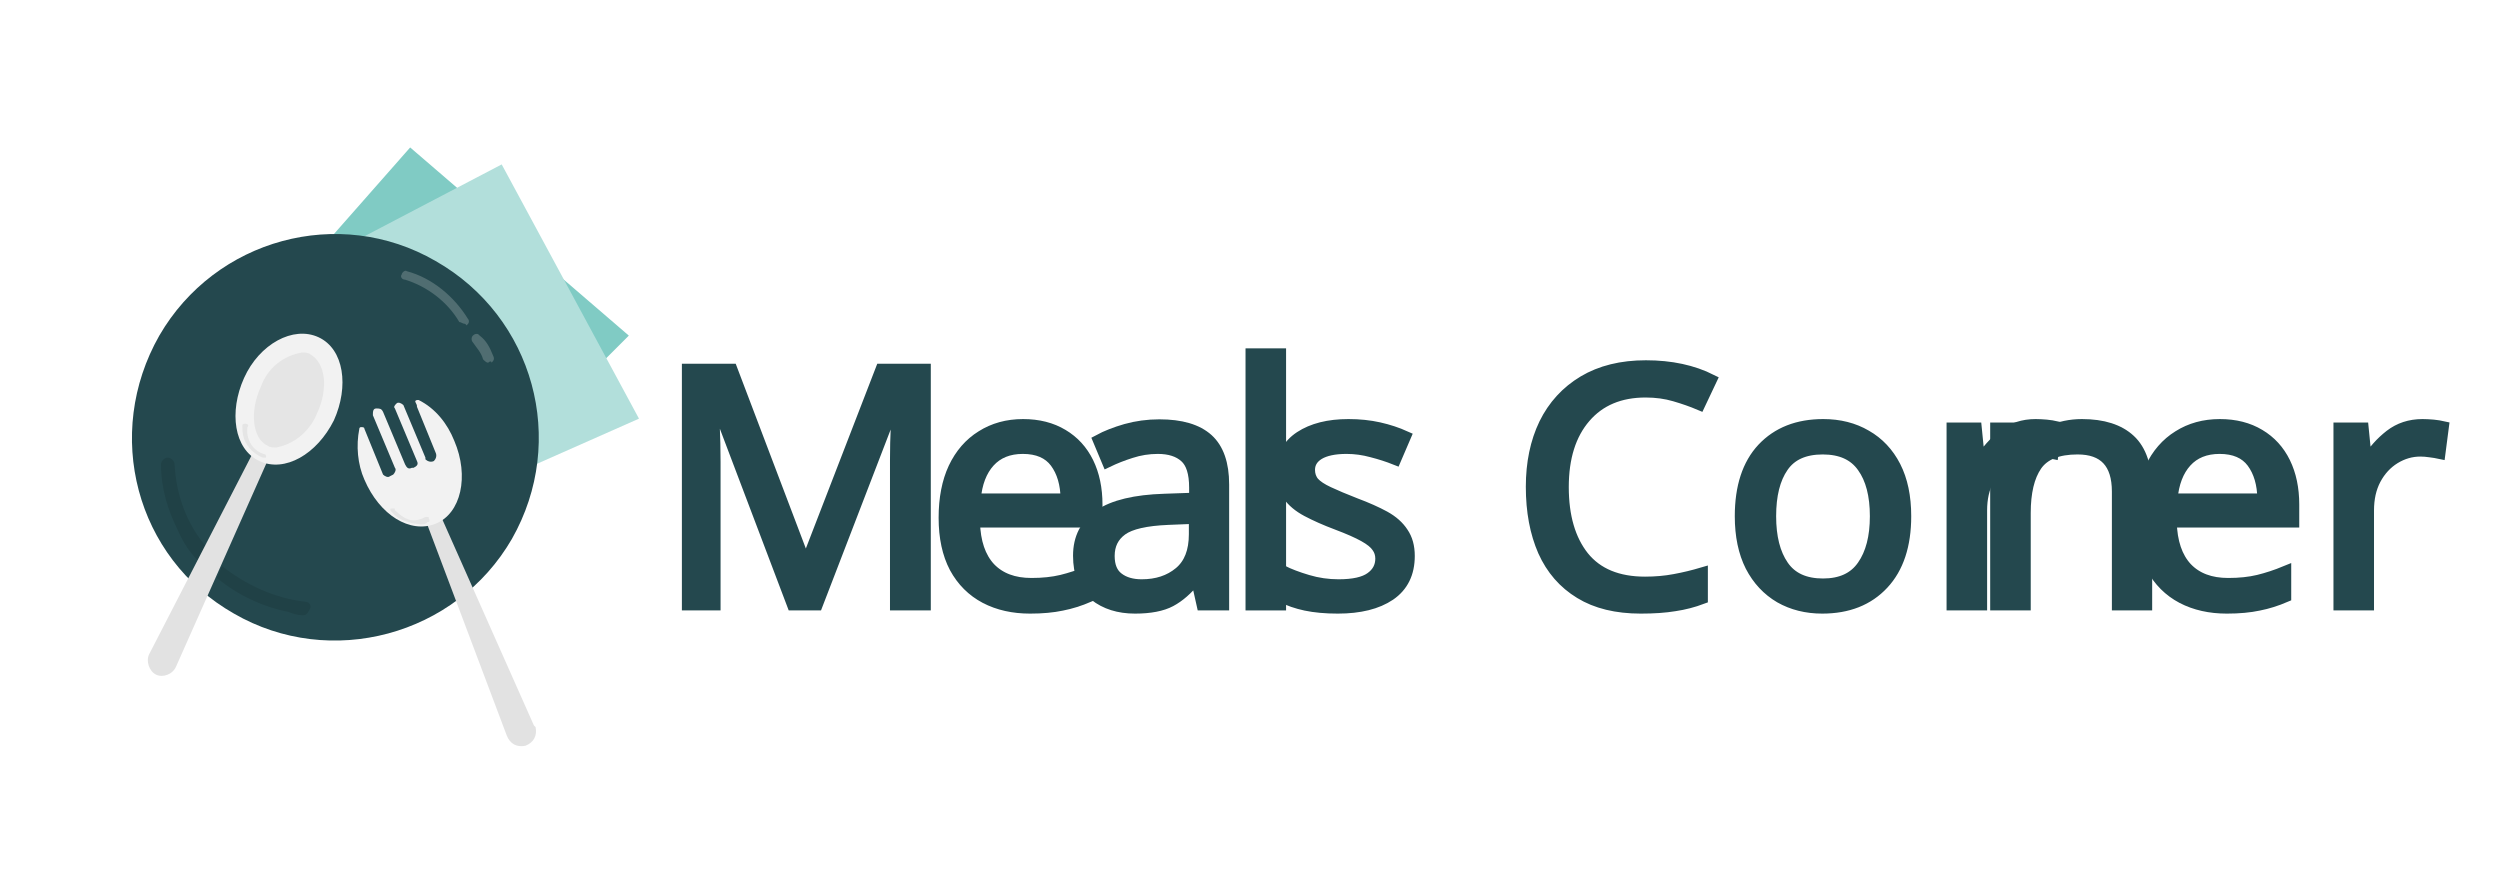
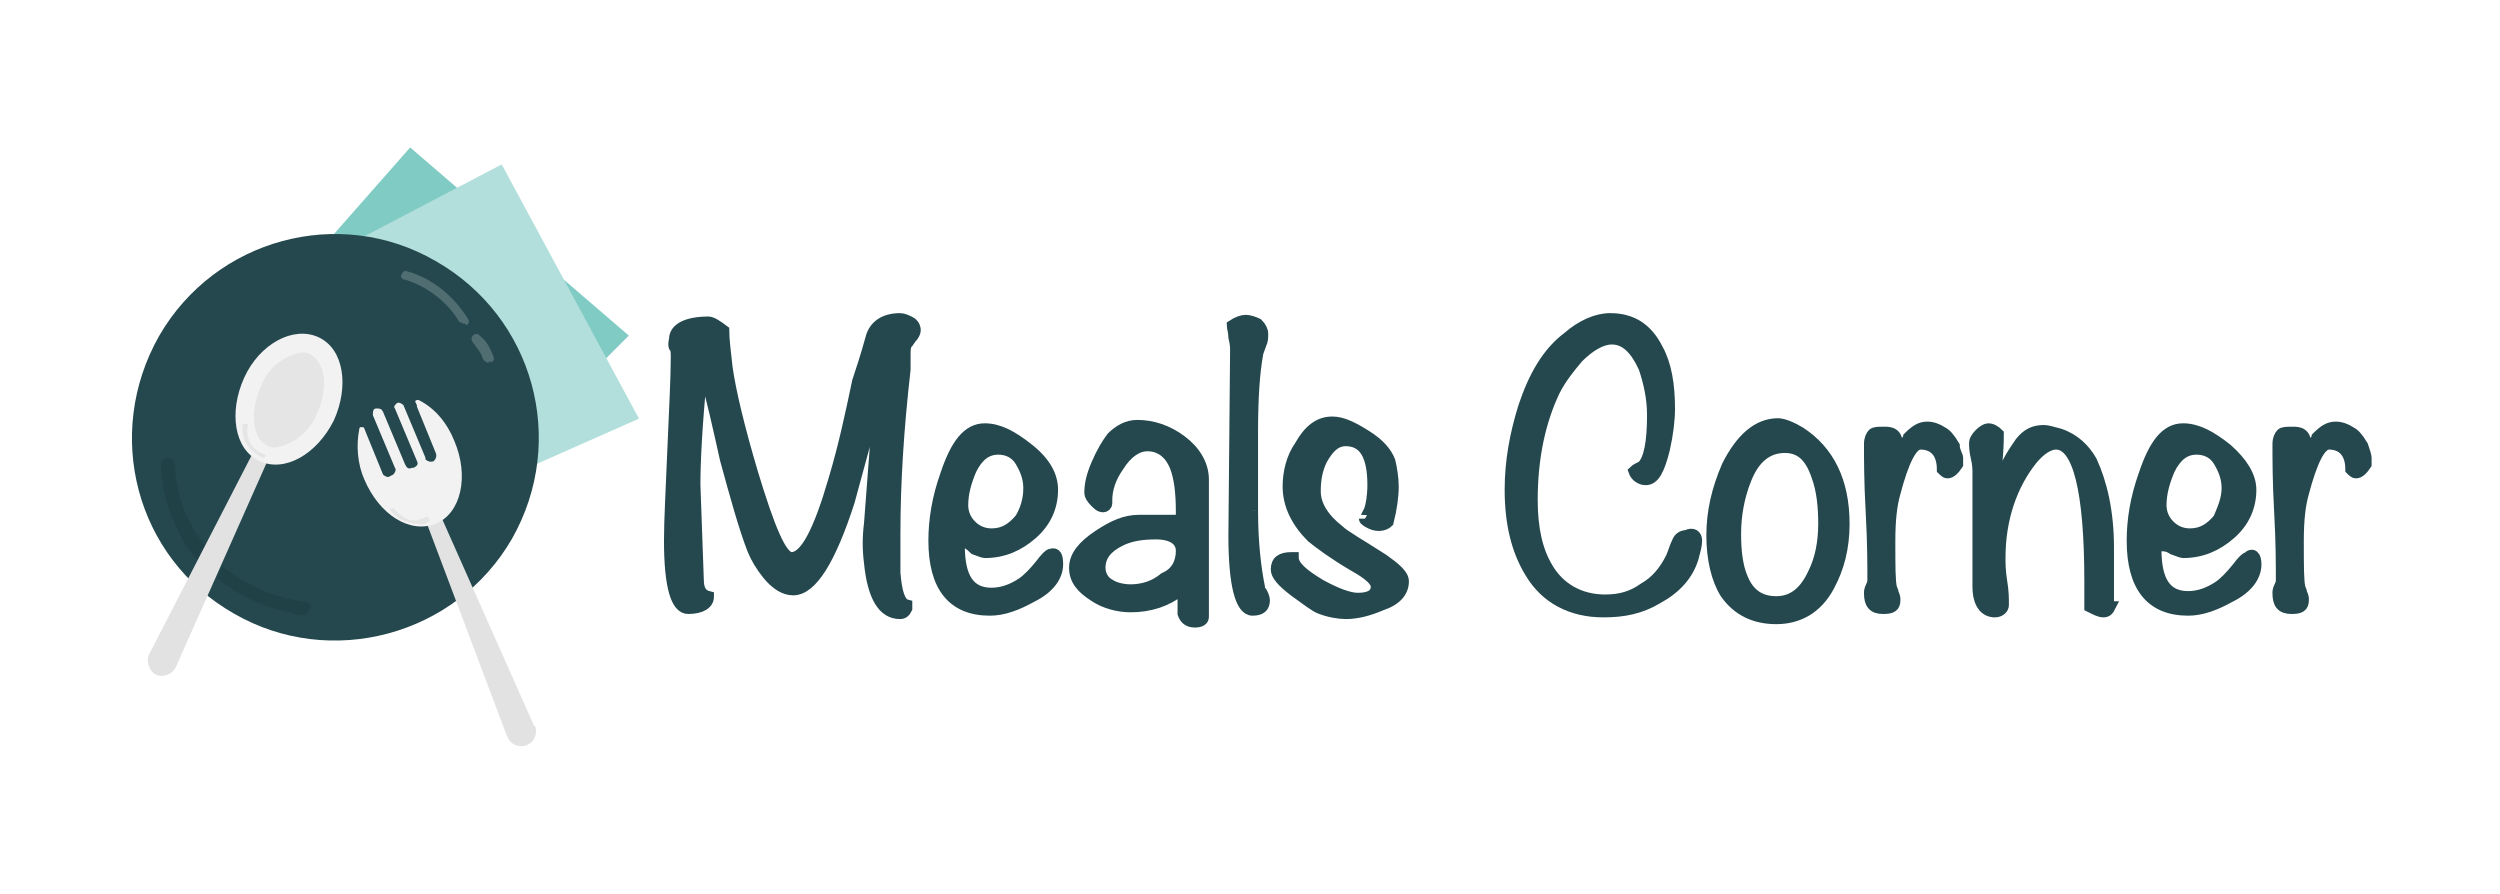
<svg xmlns="http://www.w3.org/2000/svg" version="1.1" id="Layer_1" x="0px" y="0px" viewBox="0 0 147.5 52.7" style="enable-background:new 0 0 147.5 52.7;" xml:space="preserve">
  <style type="text/css">
	.st0{fill:#80CBC4;}
	.st1{fill:#B2DFDB;}
	.st2{fill:#24484E;}
	.st3{fill:#204146;}
	.st4{fill:#506D71;}
	.st5{fill:#E2E2E2;}
	.st6{fill:#F2F2F2;}
	.st7{fill:#E5E5E5;}
- 	.st8{font-family:'Noteworthy-Light';}
- 	.st9{font-size:19.49px;}
- 	.st10{fill:none;stroke:#24484E;stroke-width:0.65;stroke-miterlimit:10;}
+ 	.st8{enable-background:new    ;}
+ 	.st9{fill:none;stroke:#24484E;stroke-width:0.65;stroke-miterlimit:10;}
</style>
  <g>
    <polyline class="st0" points="37.1,19.8 27,29.9 14.6,19.6 24.2,8.7 37.1,19.8  " />
    <polyline class="st1" points="37.7,24.7 24.6,30.5 16.8,16.4 29.6,9.7 37.7,24.7  " />
-     <path class="st2" d="M30.2,31.8c-3.3,5.7-10.7,7.7-16.4,4.4C8,32.9,6.1,25.6,9.4,19.8c3.3-5.7,10.6-7.7,16.3-4.4   C31.5,18.7,33.5,26,30.2,31.8C30.2,31.8,30.2,31.8,30.2,31.8" />
-     <path class="st3" d="M17.9,36.3L17.9,36.3c-0.4,0-0.6-0.1-0.9-0.2c-1.5-0.3-3-1-4.2-2l0.3-0.7c1.4,1.1,3.1,1.9,4.9,2.1   c0.2,0,0.4,0.2,0.3,0.4c0,0,0,0,0,0C18.2,36.1,18.1,36.3,17.9,36.3 M11.7,33.1c-0.5-0.5-0.9-1.1-1.2-1.8c-0.6-1.2-1-2.5-1-3.9   c0-0.2,0.2-0.4,0.4-0.4l0,0c0.2,0,0.4,0.2,0.4,0.4c0,0,0,0,0,0c0.1,1.8,0.7,3.5,1.9,4.9L11.7,33.1" />
-     <path class="st4" d="M27.4,19.1c-0.1,0-0.2-0.1-0.3-0.1c-0.7-1.2-1.9-2.1-3.2-2.5c-0.2,0-0.3-0.2-0.2-0.3c0,0,0,0,0,0   c0-0.1,0.2-0.3,0.3-0.2H24c1.5,0.4,2.8,1.5,3.6,2.8c0.1,0.1,0.1,0.3-0.1,0.4c0,0,0,0,0,0C27.5,19.1,27.4,19.1,27.4,19.1" />
-     <path class="st4" d="M28.8,21.4c-0.1,0-0.2-0.1-0.3-0.2c-0.1-0.4-0.4-0.7-0.6-1c-0.1-0.1-0.1-0.3,0-0.4c0,0,0,0,0,0   c0.1-0.1,0.2-0.1,0.2-0.1c0.1,0,0.1,0,0.2,0.1c0.4,0.3,0.6,0.7,0.8,1.2c0.1,0.2,0,0.3-0.1,0.4C29,21.3,28.9,21.3,28.8,21.4" />
+     <path class="st2" d="M30.2,31.8c-3.3,5.7-10.7,7.7-16.4,4.4C8,32.9,6.1,25.6,9.4,19.8c3.3-5.7,10.6-7.7,16.3-4.4   C31.5,18.7,33.5,26,30.2,31.8L30.2,31.8" />
+     <path class="st3" d="M17.9,36.3L17.9,36.3c-0.4,0-0.6-0.1-0.9-0.2c-1.5-0.3-3-1-4.2-2l0.3-0.7c1.4,1.1,3.1,1.9,4.9,2.1   c0.2,0,0.4,0.2,0.3,0.4l0,0C18.2,36.1,18.1,36.3,17.9,36.3 M11.7,33.1c-0.5-0.5-0.9-1.1-1.2-1.8c-0.6-1.2-1-2.5-1-3.9   c0-0.2,0.2-0.4,0.4-0.4l0,0c0.2,0,0.4,0.2,0.4,0.4l0,0c0.1,1.8,0.7,3.5,1.9,4.9L11.7,33.1" />
+     <path class="st4" d="M27.4,19.1c-0.1,0-0.2-0.1-0.3-0.1c-0.7-1.2-1.9-2.1-3.2-2.5c-0.2,0-0.3-0.2-0.2-0.3l0,0   c0-0.1,0.2-0.3,0.3-0.2h0c1.5,0.4,2.8,1.5,3.6,2.8c0.1,0.1,0.1,0.3-0.1,0.4l0,0C27.5,19.1,27.4,19.1,27.4,19.1" />
+     <path class="st4" d="M28.8,21.4c-0.1,0-0.2-0.1-0.3-0.2c-0.1-0.4-0.4-0.7-0.6-1c-0.1-0.1-0.1-0.3,0-0.4l0,0   c0.1-0.1,0.2-0.1,0.2-0.1c0.1,0,0.1,0,0.2,0.1c0.4,0.3,0.6,0.7,0.8,1.2c0.1,0.2,0,0.3-0.1,0.4C29,21.3,28.9,21.3,28.8,21.4" />
    <path class="st5" d="M10.4,39.3l6-13.5l-0.8-0.4L8.8,38.6c-0.2,0.4,0,1,0.4,1.2S10.2,39.8,10.4,39.3L10.4,39.3" />
    <path class="st6" d="M19.7,24.8c-1,2-2.9,3.1-4.4,2.4s-1.8-2.9-0.9-4.9s2.9-3.1,4.4-2.4S20.6,22.8,19.7,24.8" />
-     <path class="st7" d="M15.6,27L15.6,27h-0.1c-0.5-0.2-0.9-0.6-1.1-1.1c-0.1-0.3-0.1-0.6-0.1-0.8c0-0.1,0.1-0.1,0.2-0.1l0,0   c0.1,0,0.2,0.1,0.1,0.2c0,0,0,0,0,0c-0.1,0.7,0.3,1.4,1,1.6c0.1,0,0.1,0.1,0.1,0.2C15.7,27,15.7,27,15.6,27" />
+     <path class="st7" d="M15.6,27L15.6,27h-0.1c-0.5-0.2-0.9-0.6-1.1-1.1c-0.1-0.3-0.1-0.6-0.1-0.8c0-0.1,0.1-0.1,0.2-0.1l0,0   c0.1,0,0.2,0.1,0.1,0.2l0,0c-0.1,0.7,0.3,1.4,1,1.6C15.7,26.8,15.7,26.9,15.6,27C15.7,27,15.7,27,15.6,27" />
    <path class="st7" d="M16.3,26.4c-0.2,0-0.4,0-0.5-0.1c-0.9-0.4-1.1-2-0.4-3.5c0.4-1.1,1.3-1.8,2.4-2c0.2,0,0.4,0,0.5,0.1   c0.9,0.5,1.1,2,0.4,3.5C18.3,25.4,17.4,26.2,16.3,26.4" />
    <path class="st5" d="M31.5,42.8l-6-13.5l-0.8,0.3l5.2,13.8c0.2,0.5,0.6,0.7,1.1,0.6c0.5-0.2,0.7-0.6,0.6-1.1   C31.6,42.9,31.5,42.8,31.5,42.8" />
-     <path class="st6" d="M24.6,24l1.1,2.7c0.1,0.2,0,0.4-0.1,0.5c-0.2,0.1-0.4,0-0.5-0.1c0,0,0,0,0-0.1l-1.3-3.1   c-0.1-0.1-0.3-0.2-0.4-0.1c-0.1,0.1-0.2,0.2-0.1,0.3l1.3,3.1c0.1,0.2,0,0.3-0.2,0.4l-0.1,0c-0.2,0.1-0.3,0-0.4-0.2l-1.3-3.1   c-0.1-0.2-0.2-0.2-0.4-0.2s-0.2,0.2-0.2,0.4l0,0l1.3,3.1c0.1,0.1,0,0.3-0.1,0.4l-0.2,0.1c-0.1,0.1-0.3,0-0.4-0.1l-1.1-2.7   c0-0.1-0.1-0.1-0.2-0.1c0,0-0.1,0-0.1,0.1c-0.2,1-0.1,2.1,0.3,3c0.9,2.1,2.7,3.2,4.2,2.6s2-2.8,1.1-4.9c-0.4-1-1.1-1.9-2.1-2.4   c-0.1,0-0.2,0-0.2,0.1C24.6,23.9,24.6,23.9,24.6,24" />
-     <path class="st7" d="M24.6,30.9c-0.3,0-0.5-0.1-0.8-0.2c-0.3-0.1-0.5-0.3-0.7-0.5c-0.1-0.1-0.1-0.2,0-0.2c0,0,0.1,0,0.1,0   c0.1,0,0.1,0,0.1,0.1c0.3,0.3,0.7,0.6,1.1,0.6c0.3,0,0.5-0.1,0.7-0.2c0,0,0.1,0,0.1,0c0.1,0,0.1,0,0.1,0.1c0.1,0.1,0,0.2,0,0.2   c0,0,0,0,0,0l-0.1,0C25.2,30.9,24.9,31,24.6,30.9" />
+     <path class="st6" d="M24.6,24l1.1,2.7c0.1,0.2,0,0.4-0.1,0.5c-0.2,0.1-0.4,0-0.5-0.1c0,0,0,0,0-0.1l-1.3-3.1   c-0.1-0.1-0.3-0.2-0.4-0.1s-0.2,0.2-0.1,0.3l1.3,3.1c0.1,0.2,0,0.3-0.2,0.4h-0.1c-0.2,0.1-0.3,0-0.4-0.2l-1.3-3.1   c-0.1-0.2-0.2-0.2-0.4-0.2S22,24.3,22,24.5l0,0l1.3,3.1c0.1,0.1,0,0.3-0.1,0.4L23,28.1c-0.1,0.1-0.3,0-0.4-0.1l-1.1-2.7   c0-0.1-0.1-0.1-0.2-0.1c0,0-0.1,0-0.1,0.1c-0.2,1-0.1,2.1,0.3,3c0.9,2.1,2.7,3.2,4.2,2.6s2-2.8,1.1-4.9c-0.4-1-1.1-1.9-2.1-2.4   c-0.1,0-0.2,0-0.2,0.1C24.6,23.9,24.6,23.9,24.6,24" />
+     <path class="st7" d="M24.6,30.9c-0.3,0-0.5-0.1-0.8-0.2s-0.5-0.3-0.7-0.5C23,30.1,23,30,23.1,30h0.1c0.1,0,0.1,0,0.1,0.1   c0.3,0.3,0.7,0.6,1.1,0.6c0.3,0,0.5-0.1,0.7-0.2h0.1c0.1,0,0.1,0,0.1,0.1c0.1,0.1,0,0.2,0,0.2l0,0h-0.1   C25.2,30.9,24.9,31,24.6,30.9" />
  </g>
-   <text transform="matrix(1.01 0 0 1 38.6499 35.6904)" class="st2 st8 st9">M</text>
-   <text transform="matrix(1.01 0 0 1 38.6499 35.6904)" class="st10 st8 st9">M</text>
-   <text transform="matrix(1.01 0 0 1 54.6182 35.6904)" class="st2 st8 st9">e</text>
-   <text transform="matrix(1.01 0 0 1 54.6182 35.6904)" class="st10 st8 st9">e</text>
-   <text transform="matrix(1.01 0 0 1 62.7383 35.6904)" class="st2 st8 st9">a</text>
-   <text transform="matrix(1.01 0 0 1 62.7383 35.6904)" class="st10 st8 st9">a</text>
-   <text transform="matrix(1.01 0 0 1 72.1416 35.6904)" class="st2 st8 st9">l</text>
-   <text transform="matrix(1.01 0 0 1 72.1416 35.6904)" class="st10 st8 st9">l</text>
-   <text transform="matrix(1.01 0 0 1 74.606 35.6904)" class="st2 st8 st9">s Cor</text>
-   <text transform="matrix(1.01 0 0 1 74.606 35.6904)" class="st10 st8 st9">s Cor</text>
-   <text transform="matrix(1.01 0 0 1 116.0762 35.6904)" class="st2 st8 st9">n</text>
-   <text transform="matrix(1.01 0 0 1 116.0762 35.6904)" class="st10 st8 st9">n</text>
-   <text transform="matrix(1.01 0 0 1 125.2275 35.6904)" class="st2 st8 st9">er</text>
-   <text transform="matrix(1.01 0 0 1 125.2275 35.6904)" class="st10 st8 st9">er</text>
+   <g class="st8">
+     <path class="st2" d="M54,19.5c0,0.1-0.1,0.3-0.2,0.4c-0.1,0.1-0.2,0.3-0.3,0.4c-0.1,0.1-0.1,0.4-0.1,0.7c0,0.5,0,0.8,0,0.8   c-0.4,3.5-0.6,6.7-0.6,9.7c0,1.6,0,2.4,0,2.3c0.1,1.2,0.3,1.8,0.7,1.9v0.2c-0.1,0.2-0.2,0.3-0.4,0.3c-1,0-1.6-1-1.8-3   c-0.1-0.8-0.1-1.5,0-2.3l0.6-7.9c-0.6,2.2-1.2,4.4-1.8,6.6c-1.1,3.4-2.2,5.2-3.3,5.2c-0.5,0-1-0.3-1.5-0.9c-0.4-0.5-0.7-1-0.9-1.5   c-0.5-1.3-1-3.1-1.6-5.3c-0.4-1.8-0.8-3.6-1.3-5.4l-0.1,0.4c-0.3,3-0.4,5.2-0.4,6.5l0.2,5.6c0,0.6,0.2,0.9,0.6,1   c0,0.4-0.4,0.7-1.2,0.7c-0.7,0-1.1-1.3-1.1-4c0-1.2,0.1-3,0.2-5.4c0.1-2.4,0.2-4.2,0.2-5.4c0-0.3,0-0.5-0.1-0.6S39.8,20,39.8,20   c0-0.6,0.7-1,2-1c0.2,0,0.5,0.2,0.9,0.5c0,0.5,0.1,1.3,0.2,2.2c0.2,1.4,0.7,3.5,1.5,6.2c1,3.3,1.7,5,2.3,5c0.8,0,1.6-1.5,2.5-4.6   c0.6-2,1-3.9,1.4-5.8c0.2-0.6,0.5-1.5,0.8-2.6c0.2-0.7,0.8-1.1,1.7-1.1c0.2,0,0.4,0.1,0.6,0.2C53.9,19.1,54,19.3,54,19.5z" />
+   </g>
+   <g class="st8">
+     <path class="st9" d="M54,19.5c0,0.1-0.1,0.3-0.2,0.4c-0.1,0.1-0.2,0.3-0.3,0.4c-0.1,0.1-0.1,0.4-0.1,0.7c0,0.5,0,0.8,0,0.8   c-0.4,3.5-0.6,6.7-0.6,9.7c0,1.6,0,2.4,0,2.3c0.1,1.2,0.3,1.8,0.7,1.9v0.2c-0.1,0.2-0.2,0.3-0.4,0.3c-1,0-1.6-1-1.8-3   c-0.1-0.8-0.1-1.5,0-2.3l0.6-7.9c-0.6,2.2-1.2,4.4-1.8,6.6c-1.1,3.4-2.2,5.2-3.3,5.2c-0.5,0-1-0.3-1.5-0.9c-0.4-0.5-0.7-1-0.9-1.5   c-0.5-1.3-1-3.1-1.6-5.3c-0.4-1.8-0.8-3.6-1.3-5.4l-0.1,0.4c-0.3,3-0.4,5.2-0.4,6.5l0.2,5.6c0,0.6,0.2,0.9,0.6,1   c0,0.4-0.4,0.7-1.2,0.7c-0.7,0-1.1-1.3-1.1-4c0-1.2,0.1-3,0.2-5.4c0.1-2.4,0.2-4.2,0.2-5.4c0-0.3,0-0.5-0.1-0.6S39.8,20,39.8,20   c0-0.6,0.7-1,2-1c0.2,0,0.5,0.2,0.9,0.5c0,0.5,0.1,1.3,0.2,2.2c0.2,1.4,0.7,3.5,1.5,6.2c1,3.3,1.7,5,2.3,5c0.8,0,1.6-1.5,2.5-4.6   c0.6-2,1-3.9,1.4-5.8c0.2-0.6,0.5-1.5,0.8-2.6c0.2-0.7,0.8-1.1,1.7-1.1c0.2,0,0.4,0.1,0.6,0.2C53.9,19.1,54,19.3,54,19.5z" />
+   </g>
+   <g class="st8">
+     <path class="st2" d="M62.4,33.3c0,0.7-0.5,1.4-1.5,1.9c-0.9,0.5-1.7,0.8-2.5,0.8c-2.2,0-3.3-1.4-3.3-4.1c0-1.2,0.2-2.5,0.7-3.9   c0.6-1.8,1.3-2.7,2.3-2.7c0.8,0,1.6,0.4,2.6,1.2s1.4,1.6,1.4,2.4c0,1-0.4,1.9-1.2,2.6c-0.8,0.7-1.7,1.1-2.8,1.1   c-0.1,0-0.3-0.1-0.6-0.2C57.2,32.1,57,32,56.9,32c-0.2,0-0.3,0.1-0.3,0.2c0,1.9,0.6,2.8,1.9,2.8c0.6,0,1.2-0.2,1.8-0.6   c0.3-0.2,0.7-0.6,1.1-1.1c0.3-0.4,0.5-0.6,0.6-0.6C62.3,32.6,62.4,32.8,62.4,33.3z M60.7,28.8c0-0.6-0.2-1.1-0.5-1.6   s-0.8-0.7-1.3-0.7c-0.7,0-1.2,0.4-1.6,1.2c-0.3,0.7-0.5,1.4-0.5,2.1c0,0.5,0.2,0.9,0.5,1.2c0.3,0.3,0.7,0.5,1.2,0.5   c0.7,0,1.2-0.3,1.7-0.9C60.5,30.1,60.7,29.5,60.7,28.8z" />
+   </g>
+   <g class="st8">
+     <path class="st9" d="M62.4,33.3c0,0.7-0.5,1.4-1.5,1.9c-0.9,0.5-1.7,0.8-2.5,0.8c-2.2,0-3.3-1.4-3.3-4.1c0-1.2,0.2-2.5,0.7-3.9   c0.6-1.8,1.3-2.7,2.3-2.7c0.8,0,1.6,0.4,2.6,1.2s1.4,1.6,1.4,2.4c0,1-0.4,1.9-1.2,2.6c-0.8,0.7-1.7,1.1-2.8,1.1   c-0.1,0-0.3-0.1-0.6-0.2C57.2,32.1,57,32,56.9,32c-0.2,0-0.3,0.1-0.3,0.2c0,1.9,0.6,2.8,1.9,2.8c0.6,0,1.2-0.2,1.8-0.6   c0.3-0.2,0.7-0.6,1.1-1.1c0.3-0.4,0.5-0.6,0.6-0.6C62.3,32.6,62.4,32.8,62.4,33.3z M60.7,28.8c0-0.6-0.2-1.1-0.5-1.6   s-0.8-0.7-1.3-0.7c-0.7,0-1.2,0.4-1.6,1.2c-0.3,0.7-0.5,1.4-0.5,2.1c0,0.5,0.2,0.9,0.5,1.2c0.3,0.3,0.7,0.5,1.2,0.5   c0.7,0,1.2-0.3,1.7-0.9C60.5,30.1,60.7,29.5,60.7,28.8z" />
+   </g>
+   <g class="st8">
+     <path class="st2" d="M71,36.4c0,0.2-0.2,0.3-0.5,0.3c-0.4,0-0.6-0.2-0.7-0.5c0,0,0-0.4,0-1c0-0.2,0-0.3-0.1-0.4c-0.9,0.7-1.9,1-3,1   c-0.7,0-1.5-0.2-2.1-0.6c-0.8-0.5-1.2-1-1.2-1.7c0-0.7,0.5-1.3,1.4-1.9c0.9-0.6,1.6-0.9,2.4-0.9h2.4c0.1-0.1,0.1-0.3,0.1-0.5   c0-1.1-0.1-1.9-0.3-2.5c-0.3-0.9-0.9-1.4-1.7-1.4c-0.6,0-1.2,0.4-1.7,1.2c-0.5,0.7-0.7,1.4-0.7,2c0,0,0,0.1,0,0.1s0,0.1,0,0.1   c0,0.1-0.1,0.2-0.2,0.2c-0.2,0-0.3-0.1-0.5-0.3c-0.2-0.2-0.3-0.4-0.3-0.5c0-0.5,0.1-1,0.4-1.7s0.6-1.2,0.9-1.6   c0.4-0.4,0.9-0.7,1.5-0.7c0.9,0,1.8,0.3,2.6,0.9c0.8,0.6,1.3,1.4,1.3,2.3L71,36.4z M69.7,32.5c0-0.6-0.5-1-1.5-1   c-0.8,0-1.5,0.1-2.1,0.4c-0.8,0.4-1.2,0.9-1.2,1.6c0,0.4,0.2,0.8,0.6,1c0.3,0.2,0.8,0.3,1.2,0.3c0.7,0,1.4-0.2,2-0.7   C69.4,33.8,69.7,33.2,69.7,32.5z" />
+   </g>
+   <g class="st8">
+     <path class="st9" d="M71,36.4c0,0.2-0.2,0.3-0.5,0.3c-0.4,0-0.6-0.2-0.7-0.5c0,0,0-0.4,0-1c0-0.2,0-0.3-0.1-0.4c-0.9,0.7-1.9,1-3,1   c-0.7,0-1.5-0.2-2.1-0.6c-0.8-0.5-1.2-1-1.2-1.7c0-0.7,0.5-1.3,1.4-1.9c0.9-0.6,1.6-0.9,2.4-0.9h2.4c0.1-0.1,0.1-0.3,0.1-0.5   c0-1.1-0.1-1.9-0.3-2.5c-0.3-0.9-0.9-1.4-1.7-1.4c-0.6,0-1.2,0.4-1.7,1.2c-0.5,0.7-0.7,1.4-0.7,2c0,0,0,0.1,0,0.1s0,0.1,0,0.1   c0,0.1-0.1,0.2-0.2,0.2c-0.2,0-0.3-0.1-0.5-0.3c-0.2-0.2-0.3-0.4-0.3-0.5c0-0.5,0.1-1,0.4-1.7s0.6-1.2,0.9-1.6   c0.4-0.4,0.9-0.7,1.5-0.7c0.9,0,1.8,0.3,2.6,0.9c0.8,0.6,1.3,1.4,1.3,2.3L71,36.4z M69.7,32.5c0-0.6-0.5-1-1.5-1   c-0.8,0-1.5,0.1-2.1,0.4c-0.8,0.4-1.2,0.9-1.2,1.6c0,0.4,0.2,0.8,0.6,1c0.3,0.2,0.8,0.3,1.2,0.3c0.7,0,1.4-0.2,2-0.7   C69.4,33.8,69.7,33.2,69.7,32.5z" />
+   </g>
+   <g class="st8">
+     <path class="st2" d="M74.6,35.4c0,0.4-0.2,0.6-0.7,0.6c-0.7,0-1.1-1.5-1.1-4.4l0.1-10.9c0-0.2,0-0.4-0.1-0.8c0-0.3-0.1-0.6-0.1-0.7   c0.3-0.2,0.6-0.3,0.8-0.3c0.2,0,0.5,0.1,0.7,0.2c0.2,0.2,0.3,0.4,0.3,0.6c0,0.2,0,0.4-0.1,0.6c-0.1,0.3-0.2,0.5-0.2,0.6   c-0.2,1.1-0.3,2.6-0.3,4.6c0,3.2,0,4.7,0,4.6c0,2,0.2,3.5,0.4,4.5c0,0,0,0.2,0.1,0.3S74.6,35.3,74.6,35.4z" />
+   </g>
+   <g class="st8">
+     <path class="st9" d="M74.6,35.4c0,0.4-0.2,0.6-0.7,0.6c-0.7,0-1.1-1.5-1.1-4.4l0.1-10.9c0-0.2,0-0.4-0.1-0.8c0-0.3-0.1-0.6-0.1-0.7   c0.3-0.2,0.6-0.3,0.8-0.3c0.2,0,0.5,0.1,0.7,0.2c0.2,0.2,0.3,0.4,0.3,0.6c0,0.2,0,0.4-0.1,0.6c-0.1,0.3-0.2,0.5-0.2,0.6   c-0.2,1.1-0.3,2.6-0.3,4.6c0,3.2,0,4.7,0,4.6c0,2,0.2,3.5,0.4,4.5c0,0,0,0.2,0.1,0.3S74.6,35.3,74.6,35.4z" />
+   </g>
+   <g class="st8">
+     <path class="st2" d="M82.8,34.3c0,0.6-0.4,1.1-1.3,1.4c-0.7,0.3-1.4,0.5-2.1,0.5c-0.4,0-1-0.1-1.5-0.3c-0.3-0.1-0.8-0.5-1.5-1   c-0.8-0.6-1.1-1-1.1-1.3c0-0.5,0.3-0.7,0.9-0.7h0.1c0,0.5,0.6,1,1.6,1.6c0.9,0.5,1.7,0.8,2.2,0.8c0.7,0,1.1-0.2,1.1-0.7   c0-0.3-0.4-0.7-1.3-1.2c-1.2-0.7-2-1.3-2.5-1.7c-0.9-0.9-1.4-1.9-1.4-3c0-0.8,0.2-1.7,0.7-2.4c0.5-0.9,1.1-1.4,1.9-1.4   c0.6,0,1.2,0.3,2,0.8c0.8,0.5,1.2,1,1.4,1.5c0.1,0.4,0.2,1,0.2,1.5c0,0.6-0.1,1.3-0.3,2.1c-0.1,0.1-0.3,0.2-0.5,0.2   c-0.1,0-0.3,0-0.5-0.1c-0.2-0.1-0.4-0.2-0.4-0.3c0,0.1,0.1-0.1,0.3-0.5c0.1-0.3,0.2-0.8,0.2-1.5c0-1.7-0.5-2.6-1.6-2.6   c-0.6,0-1,0.4-1.4,1.1c-0.3,0.6-0.4,1.2-0.4,1.9c0,0.8,0.5,1.6,1.4,2.3c0.3,0.3,1.2,0.8,2.6,1.7C82.3,33.5,82.8,33.9,82.8,34.3z" />
+     <path class="st2" d="M100.1,31.9c0,0.3-0.1,0.6-0.2,1c-0.3,1-1,1.8-2.1,2.4c-1,0.6-2,0.8-3.2,0.8c-1.9,0-3.4-0.8-4.3-2.3   c-0.8-1.3-1.2-2.9-1.2-4.9c0-1.7,0.3-3.3,0.8-4.9c0.6-1.8,1.4-3.2,2.6-4.1c0.8-0.7,1.7-1.1,2.5-1.1c1.3,0,2.2,0.6,2.8,1.8   c0.5,0.9,0.7,2.1,0.7,3.5c0,0.7-0.1,1.5-0.3,2.4c-0.3,1.2-0.6,1.8-1.1,1.8c-0.3,0-0.6-0.2-0.7-0.5c0.1-0.1,0.3-0.2,0.5-0.3   c0.4-0.4,0.6-1.4,0.6-3c0-1-0.2-1.9-0.5-2.8c-0.5-1.1-1.1-1.7-1.9-1.7c-0.6,0-1.3,0.4-2,1.1c-0.5,0.6-1,1.2-1.4,2   c-0.8,1.7-1.3,3.8-1.3,6.4c0,1.7,0.3,3,0.9,4c0.7,1.2,1.9,1.9,3.4,1.9c0.9,0,1.6-0.2,2.3-0.7c0.7-0.4,1.2-1,1.6-1.8   c0.1-0.2,0.2-0.6,0.4-1c0.1-0.2,0.3-0.3,0.5-0.3C99.9,31.4,100.1,31.6,100.1,31.9z" />
+     <path class="st2" d="M108.8,30.9c0,1.4-0.3,2.6-0.9,3.7c-0.7,1.3-1.8,1.9-3.1,1.9c-1.3,0-2.3-0.5-3-1.5c-0.5-0.8-0.8-2-0.8-3.4   c0-1.4,0.3-2.7,0.9-4.1c0.8-1.6,1.8-2.5,3-2.5c0.3,0,0.8,0.2,1.3,0.5C107.9,26.6,108.8,28.4,108.8,30.9z M107.6,30.9   c0-1-0.1-2-0.4-2.8c-0.4-1.2-1-1.7-1.9-1.7c-1,0-1.8,0.6-2.3,1.9c-0.4,1-0.6,2.1-0.6,3.2c0,1,0.1,1.9,0.4,2.6c0.4,1,1.1,1.4,2,1.4   c1,0,1.7-0.6,2.2-1.7C107.4,33,107.6,32,107.6,30.9z" />
+     <path class="st2" d="M115.5,27c0,0.1,0,0.2,0,0.4c-0.2,0.3-0.4,0.5-0.6,0.5c-0.1,0-0.2-0.1-0.3-0.2c0-1-0.5-1.5-1.3-1.5   c-0.5,0-1,1-1.5,2.9c-0.2,0.7-0.3,1.6-0.3,2.8c0,1.5,0,2.4,0.1,2.8c0,0,0.1,0.2,0.1,0.3c0.1,0.2,0.1,0.3,0.1,0.4   c0,0.4-0.2,0.5-0.7,0.5c-0.6,0-0.8-0.3-0.8-0.9c0-0.1,0-0.2,0.1-0.4s0.1-0.3,0.1-0.4c0-0.9,0-2.2-0.1-4c-0.1-1.8-0.1-3.1-0.1-4   c0-0.3,0.1-0.5,0.2-0.6c0.1-0.1,0.3-0.1,0.7-0.1c0.4,0,0.6,0.1,0.7,0.4c0,0.3,0,0.6,0,1c0.4-0.6,0.7-1,0.7-1.1   c0.4-0.4,0.7-0.6,1.1-0.6c0.3,0,0.6,0.1,0.9,0.3c0.2,0.1,0.4,0.3,0.7,0.8C115.3,26.6,115.5,26.9,115.5,27z" />
+   </g>
+   <g class="st8">
+     <path class="st9" d="M82.8,34.3c0,0.6-0.4,1.1-1.3,1.4c-0.7,0.3-1.4,0.5-2.1,0.5c-0.4,0-1-0.1-1.5-0.3c-0.3-0.1-0.8-0.5-1.5-1   c-0.8-0.6-1.1-1-1.1-1.3c0-0.5,0.3-0.7,0.9-0.7h0.1c0,0.5,0.6,1,1.6,1.6c0.9,0.5,1.7,0.8,2.2,0.8c0.7,0,1.1-0.2,1.1-0.7   c0-0.3-0.4-0.7-1.3-1.2c-1.2-0.7-2-1.3-2.5-1.7c-0.9-0.9-1.4-1.9-1.4-3c0-0.8,0.2-1.7,0.7-2.4c0.5-0.9,1.1-1.4,1.9-1.4   c0.6,0,1.2,0.3,2,0.8c0.8,0.5,1.2,1,1.4,1.5c0.1,0.4,0.2,1,0.2,1.5c0,0.6-0.1,1.3-0.3,2.1c-0.1,0.1-0.3,0.2-0.5,0.2   c-0.1,0-0.3,0-0.5-0.1c-0.2-0.1-0.4-0.2-0.4-0.3c0,0.1,0.1-0.1,0.3-0.5c0.1-0.3,0.2-0.8,0.2-1.5c0-1.7-0.5-2.6-1.6-2.6   c-0.6,0-1,0.4-1.4,1.1c-0.3,0.6-0.4,1.2-0.4,1.9c0,0.8,0.5,1.6,1.4,2.3c0.3,0.3,1.2,0.8,2.6,1.7C82.3,33.5,82.8,33.9,82.8,34.3z" />
+     <path class="st9" d="M100.1,31.9c0,0.3-0.1,0.6-0.2,1c-0.3,1-1,1.8-2.1,2.4c-1,0.6-2,0.8-3.2,0.8c-1.9,0-3.4-0.8-4.3-2.3   c-0.8-1.3-1.2-2.9-1.2-4.9c0-1.7,0.3-3.3,0.8-4.9c0.6-1.8,1.4-3.2,2.6-4.1c0.8-0.7,1.7-1.1,2.5-1.1c1.3,0,2.2,0.6,2.8,1.8   c0.5,0.9,0.7,2.1,0.7,3.5c0,0.7-0.1,1.5-0.3,2.4c-0.3,1.2-0.6,1.8-1.1,1.8c-0.3,0-0.6-0.2-0.7-0.5c0.1-0.1,0.3-0.2,0.5-0.3   c0.4-0.4,0.6-1.4,0.6-3c0-1-0.2-1.9-0.5-2.8c-0.5-1.1-1.1-1.7-1.9-1.7c-0.6,0-1.3,0.4-2,1.1c-0.5,0.6-1,1.2-1.4,2   c-0.8,1.7-1.3,3.8-1.3,6.4c0,1.7,0.3,3,0.9,4c0.7,1.2,1.9,1.9,3.4,1.9c0.9,0,1.6-0.2,2.3-0.7c0.7-0.4,1.2-1,1.6-1.8   c0.1-0.2,0.2-0.6,0.4-1c0.1-0.2,0.3-0.3,0.5-0.3C99.9,31.4,100.1,31.6,100.1,31.9z" />
+     <path class="st9" d="M108.8,30.9c0,1.4-0.3,2.6-0.9,3.7c-0.7,1.3-1.8,1.9-3.1,1.9c-1.3,0-2.3-0.5-3-1.5c-0.5-0.8-0.8-2-0.8-3.4   c0-1.4,0.3-2.7,0.9-4.1c0.8-1.6,1.8-2.5,3-2.5c0.3,0,0.8,0.2,1.3,0.5C107.9,26.6,108.8,28.4,108.8,30.9z M107.6,30.9   c0-1-0.1-2-0.4-2.8c-0.4-1.2-1-1.7-1.9-1.7c-1,0-1.8,0.6-2.3,1.9c-0.4,1-0.6,2.1-0.6,3.2c0,1,0.1,1.9,0.4,2.6c0.4,1,1.1,1.4,2,1.4   c1,0,1.7-0.6,2.2-1.7C107.4,33,107.6,32,107.6,30.9z" />
+     <path class="st9" d="M115.5,27c0,0.1,0,0.2,0,0.4c-0.2,0.3-0.4,0.5-0.6,0.5c-0.1,0-0.2-0.1-0.3-0.2c0-1-0.5-1.5-1.3-1.5   c-0.5,0-1,1-1.5,2.9c-0.2,0.7-0.3,1.6-0.3,2.8c0,1.5,0,2.4,0.1,2.8c0,0,0.1,0.2,0.1,0.3c0.1,0.2,0.1,0.3,0.1,0.4   c0,0.4-0.2,0.5-0.7,0.5c-0.6,0-0.8-0.3-0.8-0.9c0-0.1,0-0.2,0.1-0.4s0.1-0.3,0.1-0.4c0-0.9,0-2.2-0.1-4c-0.1-1.8-0.1-3.1-0.1-4   c0-0.3,0.1-0.5,0.2-0.6c0.1-0.1,0.3-0.1,0.7-0.1c0.4,0,0.6,0.1,0.7,0.4c0,0.3,0,0.6,0,1c0.4-0.6,0.7-1,0.7-1.1   c0.4-0.4,0.7-0.6,1.1-0.6c0.3,0,0.6,0.1,0.9,0.3c0.2,0.1,0.4,0.3,0.7,0.8C115.3,26.6,115.5,26.9,115.5,27z" />
+   </g>
+   <g class="st8">
+     <path class="st2" d="M124.5,35.8c-0.1,0.2-0.2,0.3-0.4,0.3s-0.4-0.1-0.8-0.3v-0.2c0-0.1,0-0.4,0-0.7c0-0.3,0-0.5,0-0.6   c0-5.4-0.7-8.1-2-8.1c-0.4,0-0.9,0.3-1.4,0.9c-1.2,1.5-1.9,3.5-1.9,5.8c0,0.3,0,0.8,0.1,1.4c0.1,0.6,0.1,1,0.1,1.4   c0,0.2-0.2,0.4-0.5,0.4c-0.6,0-1-0.5-1-1.5v-5.5c0-0.1,0-0.4,0-0.6c0-0.3,0-0.5,0-0.6c0-0.2,0-0.5-0.1-0.9   c-0.1-0.4-0.1-0.7-0.1-0.9c0-0.1,0.1-0.3,0.3-0.5s0.4-0.3,0.5-0.3c0.2,0,0.4,0.1,0.6,0.3c0,1.1-0.1,1.7-0.1,1.9c0,0.2,0,0.5,0,0.7   c0.1,0,0.3-0.3,0.6-0.8c0.3-0.6,0.6-1,0.8-1.3c0.4-0.5,0.8-0.7,1.4-0.7c0.2,0,0.5,0.1,0.9,0.2c0.9,0.3,1.5,0.9,1.9,1.6   c0.6,1.3,1,3,1,5.1V35.8z" />
+   </g>
+   <g class="st8">
+     <path class="st9" d="M124.5,35.8c-0.1,0.2-0.2,0.3-0.4,0.3s-0.4-0.1-0.8-0.3v-0.2c0-0.1,0-0.4,0-0.7c0-0.3,0-0.5,0-0.6   c0-5.4-0.7-8.1-2-8.1c-0.4,0-0.9,0.3-1.4,0.9c-1.2,1.5-1.9,3.5-1.9,5.8c0,0.3,0,0.8,0.1,1.4c0.1,0.6,0.1,1,0.1,1.4   c0,0.2-0.2,0.4-0.5,0.4c-0.6,0-1-0.5-1-1.5v-5.5c0-0.1,0-0.4,0-0.6c0-0.3,0-0.5,0-0.6c0-0.2,0-0.5-0.1-0.9   c-0.1-0.4-0.1-0.7-0.1-0.9c0-0.1,0.1-0.3,0.3-0.5s0.4-0.3,0.5-0.3c0.2,0,0.4,0.1,0.6,0.3c0,1.1-0.1,1.7-0.1,1.9c0,0.2,0,0.5,0,0.7   c0.1,0,0.3-0.3,0.6-0.8c0.3-0.6,0.6-1,0.8-1.3c0.4-0.5,0.8-0.7,1.4-0.7c0.2,0,0.5,0.1,0.9,0.2c0.9,0.3,1.5,0.9,1.9,1.6   c0.6,1.3,1,3,1,5.1V35.8z" />
+   </g>
+   <g class="st8">
+     <path class="st2" d="M133.1,33.3c0,0.7-0.5,1.4-1.5,1.9c-0.9,0.5-1.7,0.8-2.5,0.8c-2.2,0-3.3-1.4-3.3-4.1c0-1.2,0.2-2.5,0.7-3.9   c0.6-1.8,1.3-2.7,2.3-2.7c0.8,0,1.6,0.4,2.6,1.2c0.9,0.8,1.4,1.6,1.4,2.4c0,1-0.4,1.9-1.2,2.6c-0.8,0.7-1.7,1.1-2.8,1.1   c-0.1,0-0.3-0.1-0.6-0.2c-0.3-0.2-0.5-0.2-0.7-0.2c-0.2,0-0.3,0.1-0.3,0.2c0,1.9,0.6,2.8,1.9,2.8c0.6,0,1.2-0.2,1.8-0.6   c0.3-0.2,0.7-0.6,1.1-1.1c0.3-0.4,0.5-0.6,0.6-0.6C132.9,32.6,133.1,32.8,133.1,33.3z M131.4,28.8c0-0.6-0.2-1.1-0.5-1.6   s-0.8-0.7-1.3-0.7c-0.7,0-1.2,0.4-1.6,1.2c-0.3,0.7-0.5,1.4-0.5,2.1c0,0.5,0.2,0.9,0.5,1.2c0.3,0.3,0.7,0.5,1.2,0.5   c0.7,0,1.2-0.3,1.7-0.9C131.1,30.1,131.4,29.5,131.4,28.8z" />
+     <path class="st2" d="M139.6,27c0,0.1,0,0.2,0,0.4c-0.2,0.3-0.4,0.5-0.6,0.5c-0.1,0-0.2-0.1-0.3-0.2c0-1-0.5-1.5-1.3-1.5   c-0.5,0-1,1-1.5,2.9c-0.2,0.7-0.3,1.6-0.3,2.8c0,1.5,0,2.4,0.1,2.8c0,0,0.1,0.2,0.1,0.3c0.1,0.2,0.1,0.3,0.1,0.4   c0,0.4-0.2,0.5-0.7,0.5c-0.6,0-0.8-0.3-0.8-0.9c0-0.1,0-0.2,0.1-0.4s0.1-0.3,0.1-0.4c0-0.9,0-2.2-0.1-4c-0.1-1.8-0.1-3.1-0.1-4   c0-0.3,0.1-0.5,0.2-0.6c0.1-0.1,0.3-0.1,0.7-0.1c0.4,0,0.6,0.1,0.7,0.4c0,0.3,0,0.6,0,1c0.4-0.6,0.7-1,0.7-1.1   c0.4-0.4,0.7-0.6,1.1-0.6c0.3,0,0.6,0.1,0.9,0.3c0.2,0.1,0.4,0.3,0.7,0.8C139.5,26.6,139.6,26.9,139.6,27z" />
+   </g>
+   <g class="st8">
+     <path class="st9" d="M133.1,33.3c0,0.7-0.5,1.4-1.5,1.9c-0.9,0.5-1.7,0.8-2.5,0.8c-2.2,0-3.3-1.4-3.3-4.1c0-1.2,0.2-2.5,0.7-3.9   c0.6-1.8,1.3-2.7,2.3-2.7c0.8,0,1.6,0.4,2.6,1.2c0.9,0.8,1.4,1.6,1.4,2.4c0,1-0.4,1.9-1.2,2.6c-0.8,0.7-1.7,1.1-2.8,1.1   c-0.1,0-0.3-0.1-0.6-0.2c-0.3-0.2-0.5-0.2-0.7-0.2c-0.2,0-0.3,0.1-0.3,0.2c0,1.9,0.6,2.8,1.9,2.8c0.6,0,1.2-0.2,1.8-0.6   c0.3-0.2,0.7-0.6,1.1-1.1c0.3-0.4,0.5-0.6,0.6-0.6C132.9,32.6,133.1,32.8,133.1,33.3z M131.4,28.8c0-0.6-0.2-1.1-0.5-1.6   s-0.8-0.7-1.3-0.7c-0.7,0-1.2,0.4-1.6,1.2c-0.3,0.7-0.5,1.4-0.5,2.1c0,0.5,0.2,0.9,0.5,1.2c0.3,0.3,0.7,0.5,1.2,0.5   c0.7,0,1.2-0.3,1.7-0.9C131.1,30.1,131.4,29.5,131.4,28.8z" />
+     <path class="st9" d="M139.6,27c0,0.1,0,0.2,0,0.4c-0.2,0.3-0.4,0.5-0.6,0.5c-0.1,0-0.2-0.1-0.3-0.2c0-1-0.5-1.5-1.3-1.5   c-0.5,0-1,1-1.5,2.9c-0.2,0.7-0.3,1.6-0.3,2.8c0,1.5,0,2.4,0.1,2.8c0,0,0.1,0.2,0.1,0.3c0.1,0.2,0.1,0.3,0.1,0.4   c0,0.4-0.2,0.5-0.7,0.5c-0.6,0-0.8-0.3-0.8-0.9c0-0.1,0-0.2,0.1-0.4s0.1-0.3,0.1-0.4c0-0.9,0-2.2-0.1-4c-0.1-1.8-0.1-3.1-0.1-4   c0-0.3,0.1-0.5,0.2-0.6c0.1-0.1,0.3-0.1,0.7-0.1c0.4,0,0.6,0.1,0.7,0.4c0,0.3,0,0.6,0,1c0.4-0.6,0.7-1,0.7-1.1   c0.4-0.4,0.7-0.6,1.1-0.6c0.3,0,0.6,0.1,0.9,0.3c0.2,0.1,0.4,0.3,0.7,0.8C139.5,26.6,139.6,26.9,139.6,27z" />
+   </g>
</svg>
